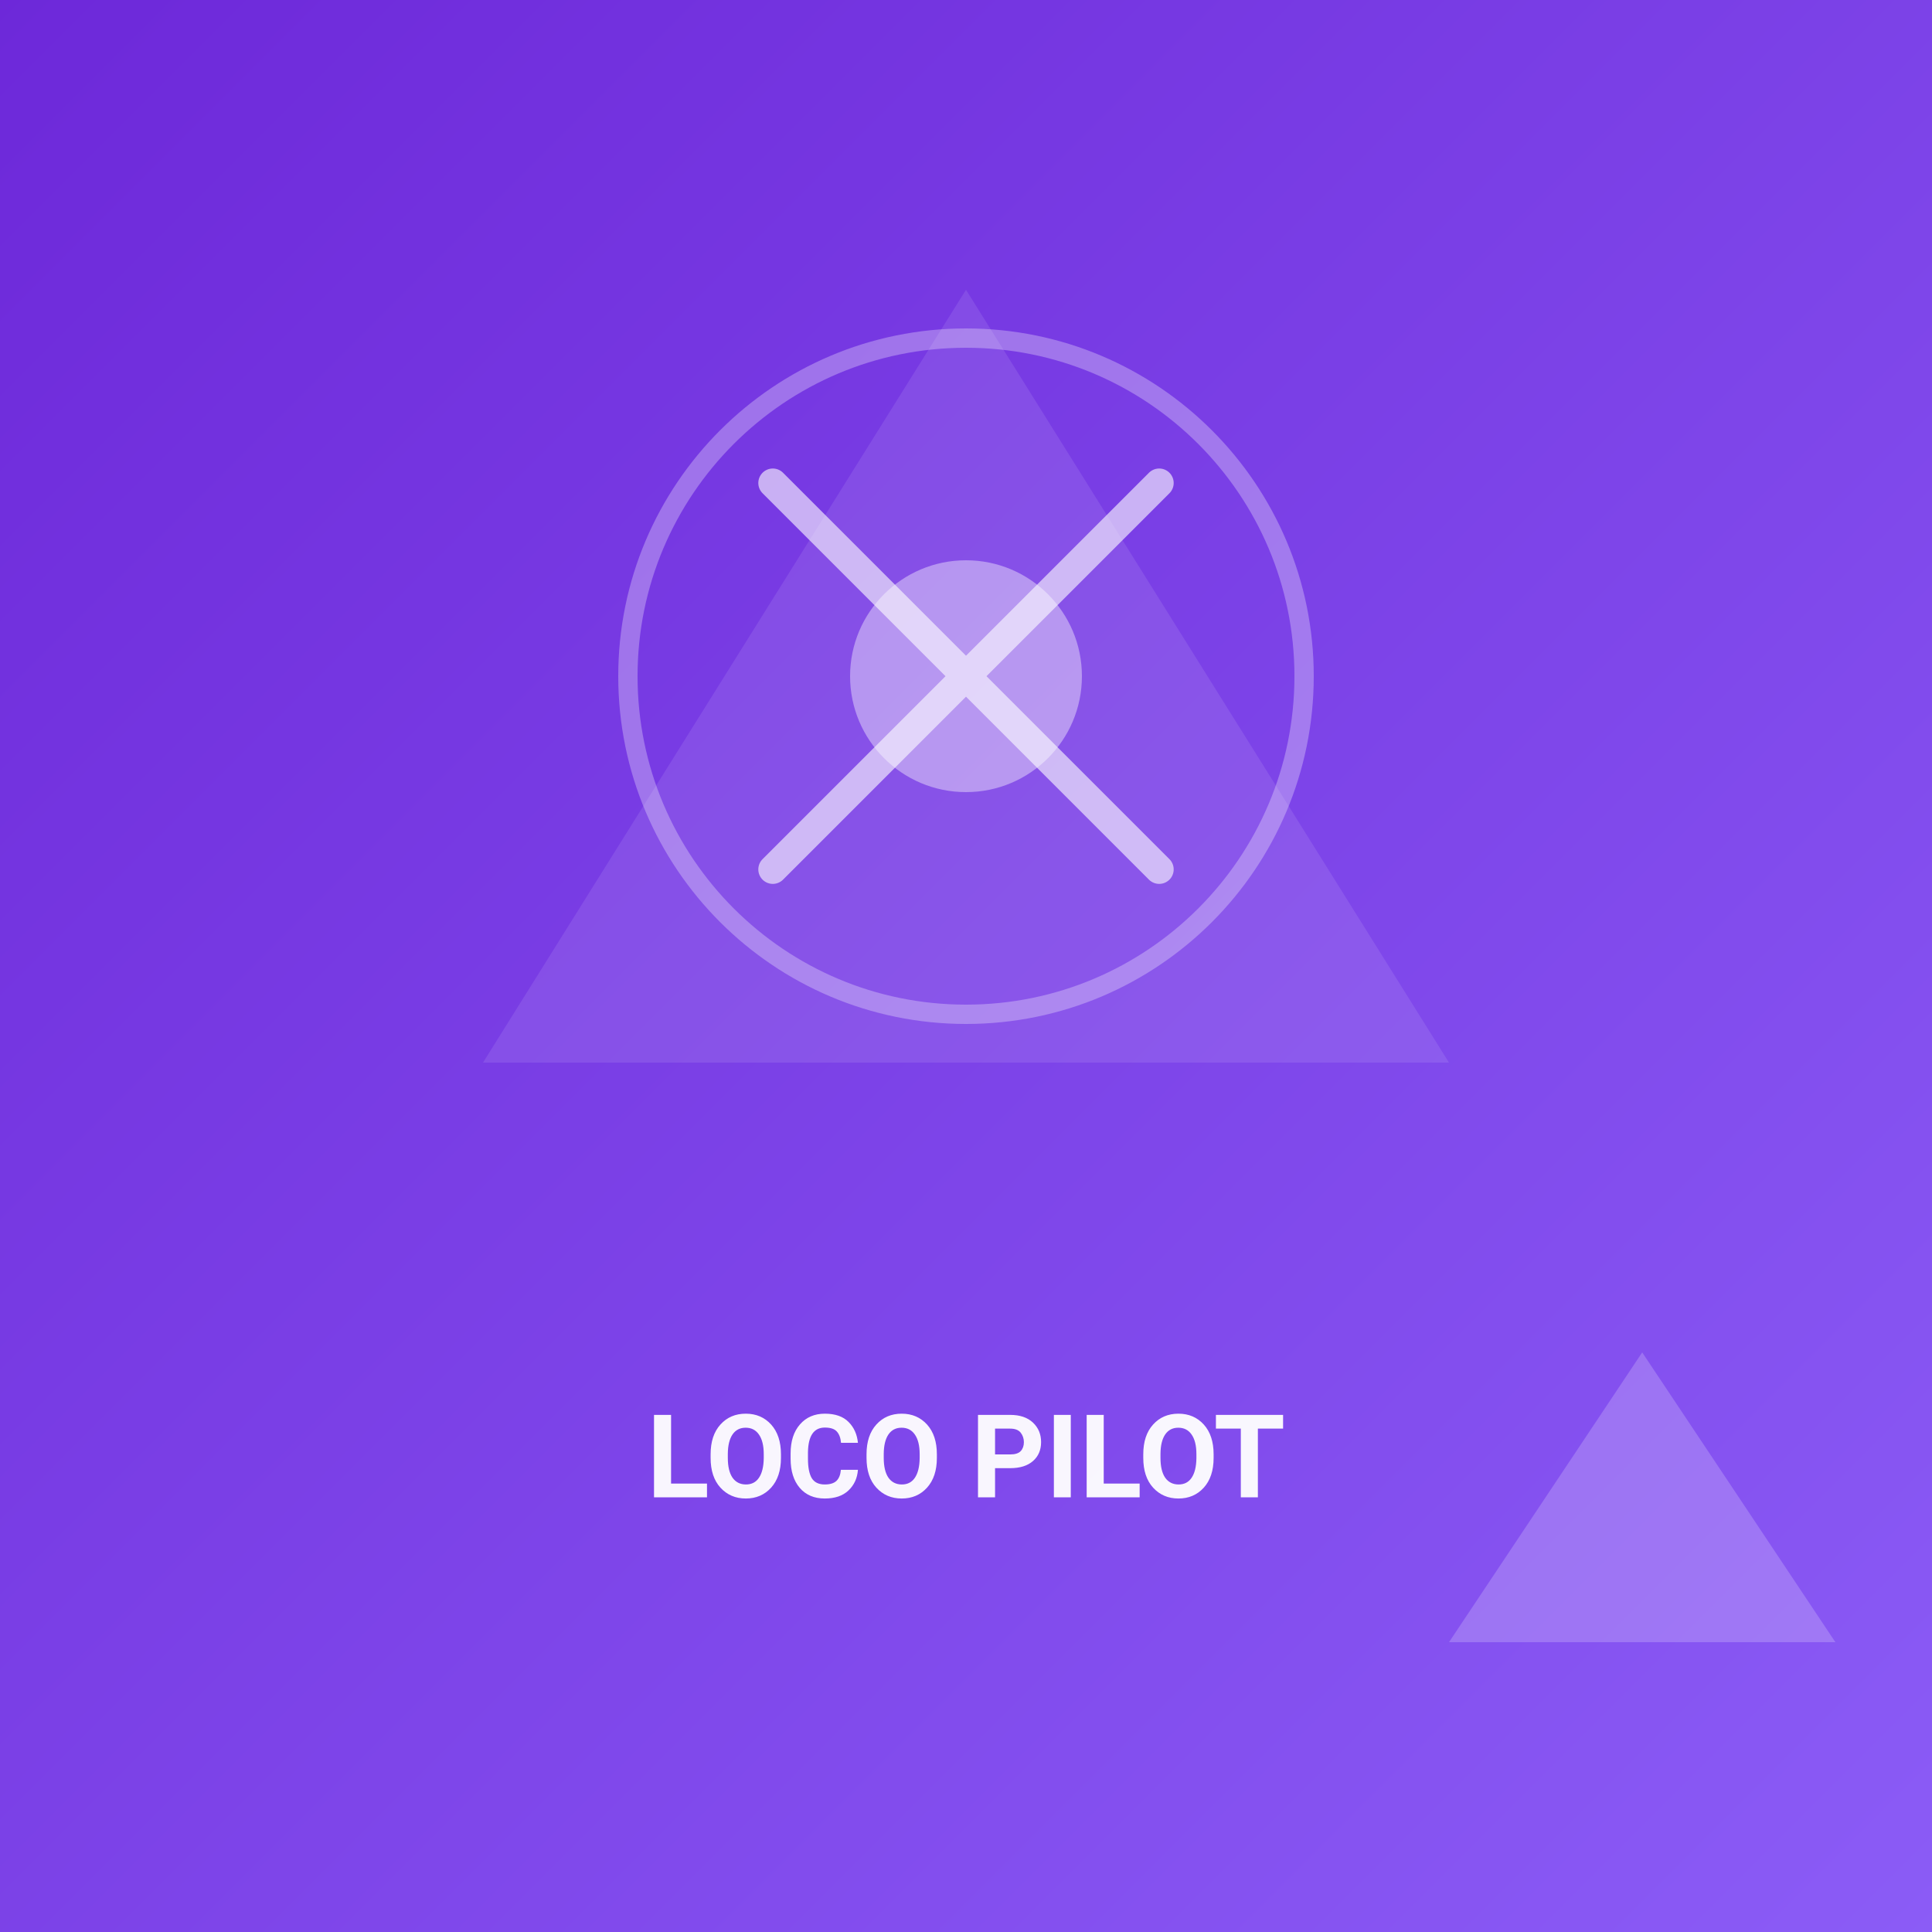
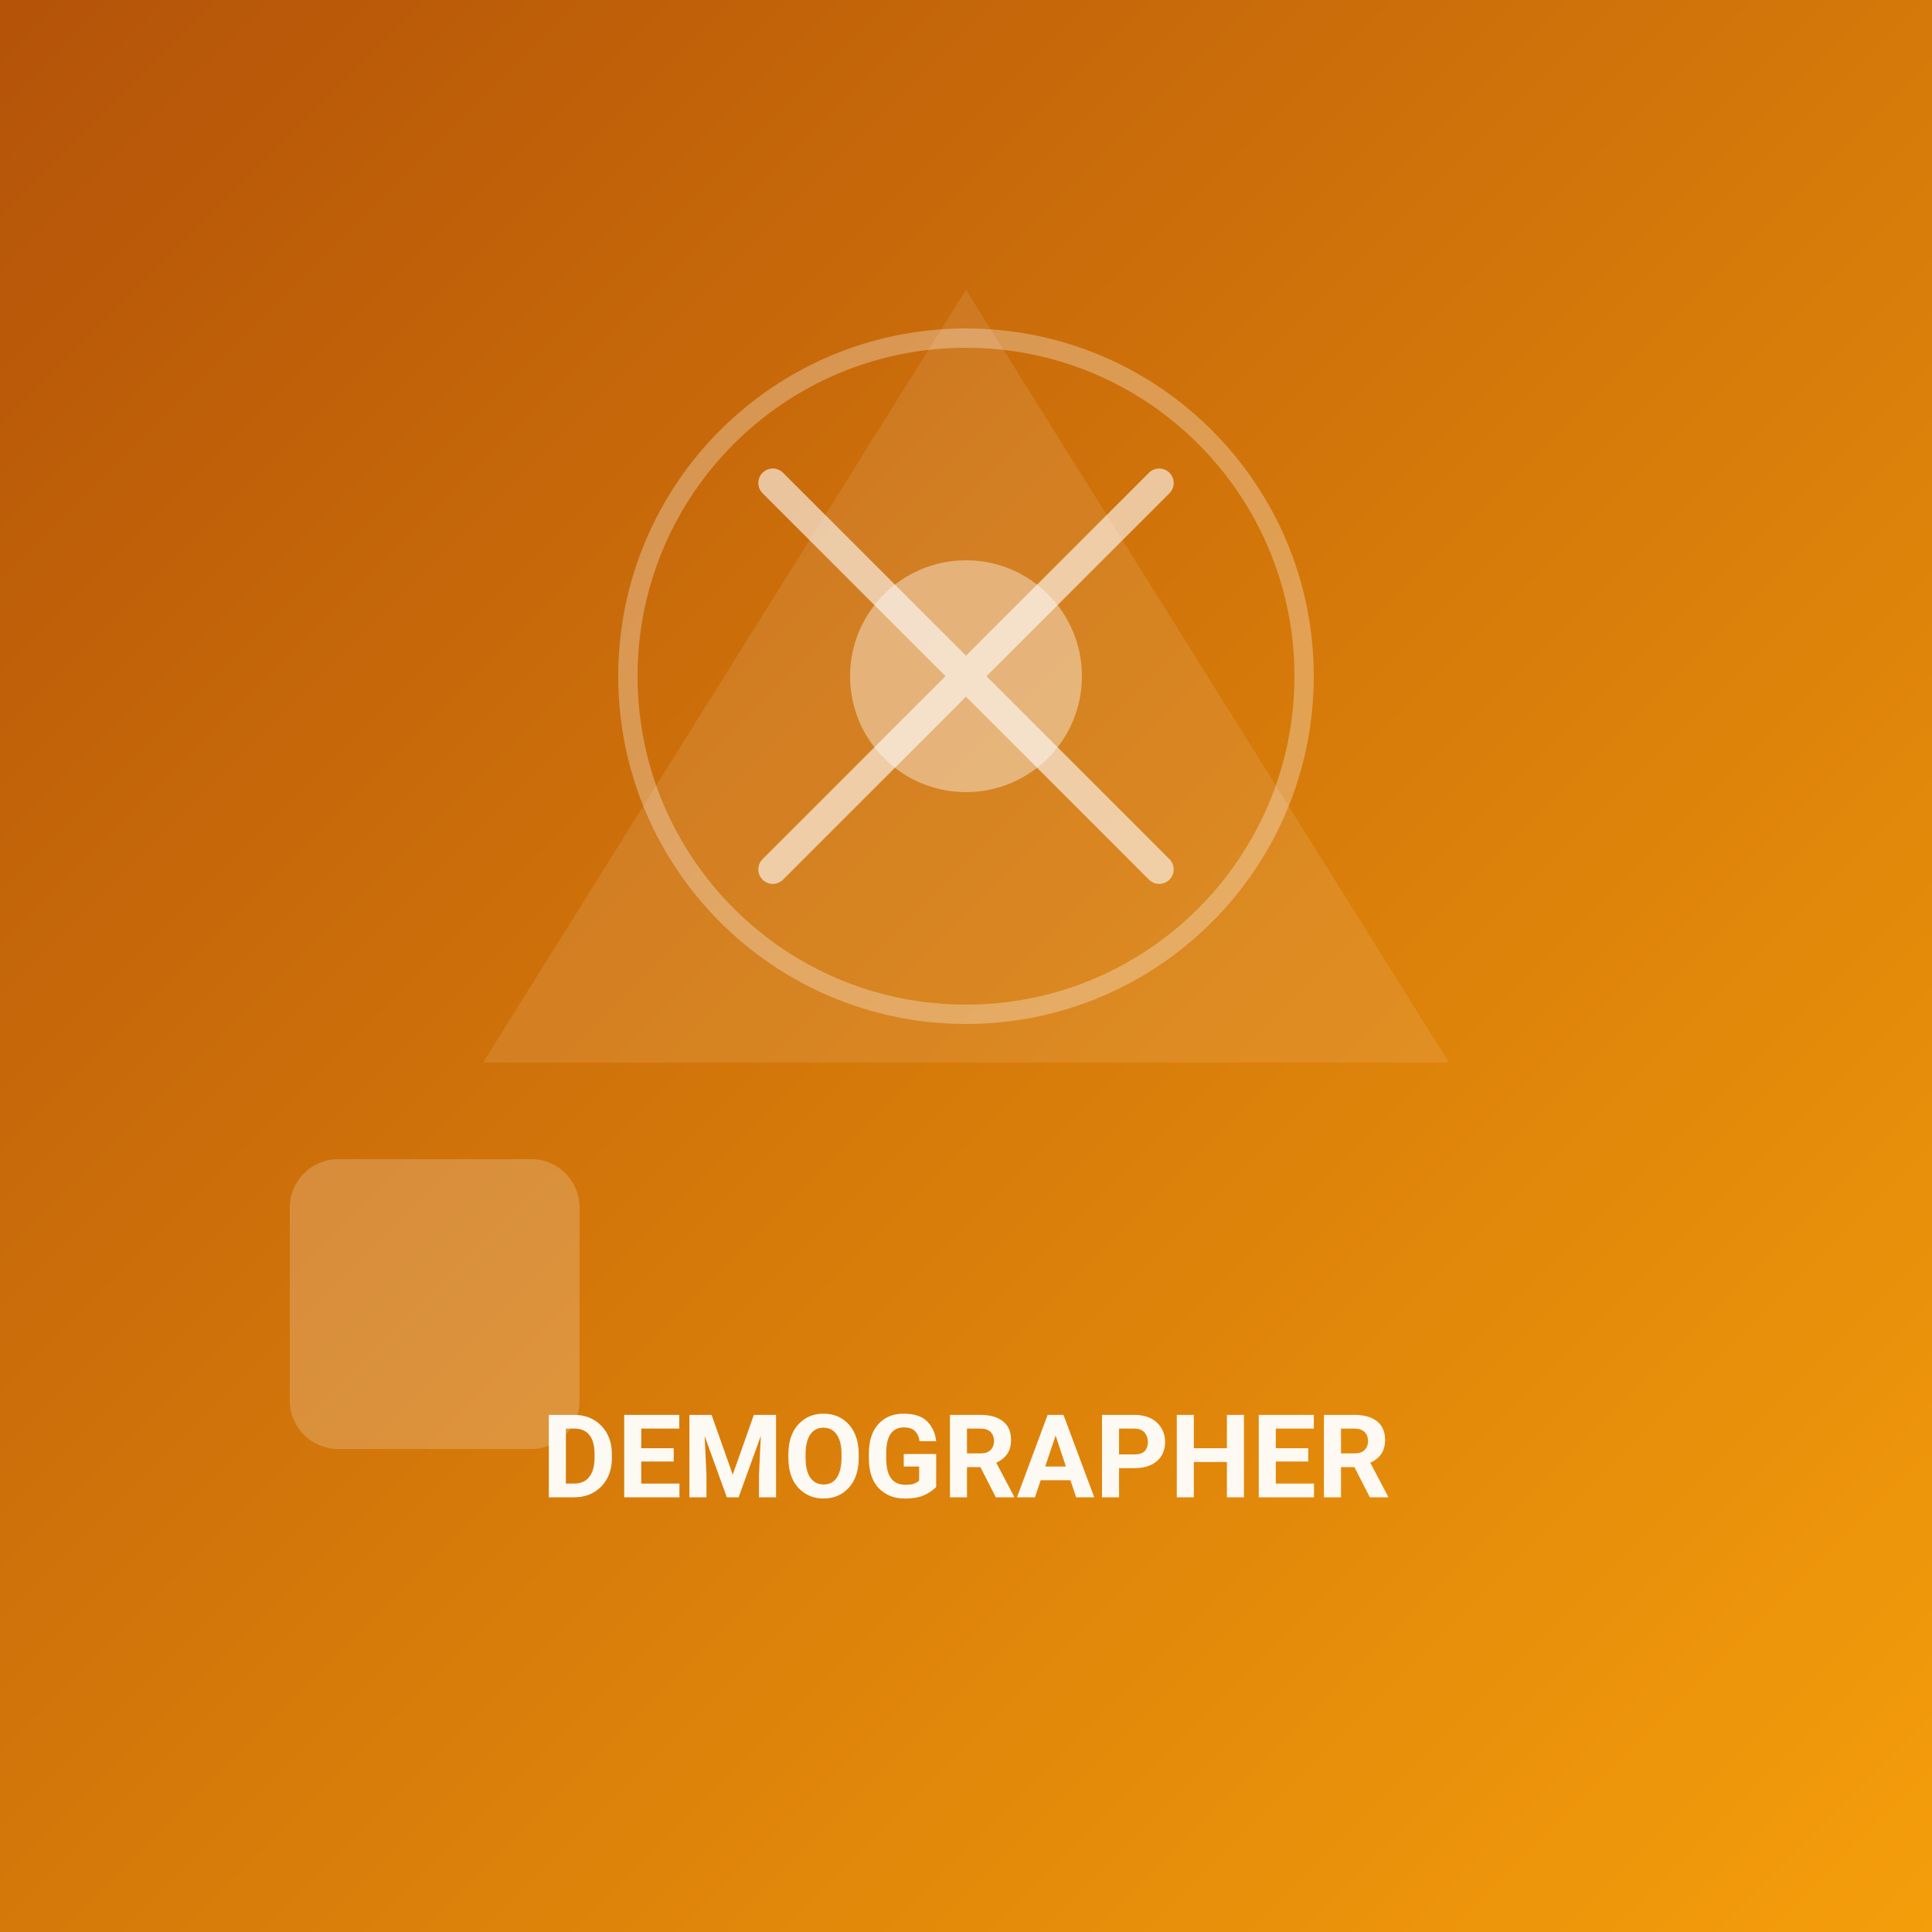
<svg xmlns="http://www.w3.org/2000/svg" width="200" height="200" viewBox="0 0 200 200">
  <defs>
-     <linearGradient id="grad_loco-pilot" x1="0%" y1="0%" x2="100%" y2="100%">
-       <stop offset="0%" style="stop-color:#6d28d9;stop-opacity:1" />
-       <stop offset="100%" style="stop-color:#8b5cf6;stop-opacity:1" />
+     <linearGradient id="grad_demographer" x1="0%" y1="0%" x2="100%" y2="100%">
+       <stop offset="0%" style="stop-color:#b45309;stop-opacity:1" />
+       <stop offset="100%" style="stop-color:#f59e0b;stop-opacity:1" />
    </linearGradient>
  </defs>
-   <rect width="200" height="200" fill="url(#grad_loco-pilot)" />
+   <rect width="200" height="200" fill="url(#grad_demographer)" />
  <polygon points="100,30 150,110 50,110" fill="white" opacity="0.1" />
-   <polygon points="170,140 190,170 150,170" fill="white" opacity="0.2" />
+   <rect x="30" y="120" width="30" height="30" rx="5" fill="white" opacity="0.2" />
  <g transform="translate(100, 70)">
    <circle r="35" fill="none" stroke="white" stroke-width="2" opacity="0.3" />
    <path d="M-20,-20 L20,20 M-20,20 L20,-20" stroke="white" stroke-width="3" stroke-linecap="round" opacity="0.6" />
    <circle r="12" fill="white" opacity="0.4" />
  </g>
-   <text x="100" y="155" font-family="Segoe UI, Roboto, sans-serif" font-size="12" fill="white" text-anchor="middle" font-weight="700" opacity="0.95">LOCO PILOT</text>
+   <text x="100" y="155" font-family="Segoe UI, Roboto, sans-serif" font-size="12" fill="white" text-anchor="middle" font-weight="700" opacity="0.95">DEMOGRAPHER</text>
</svg>
